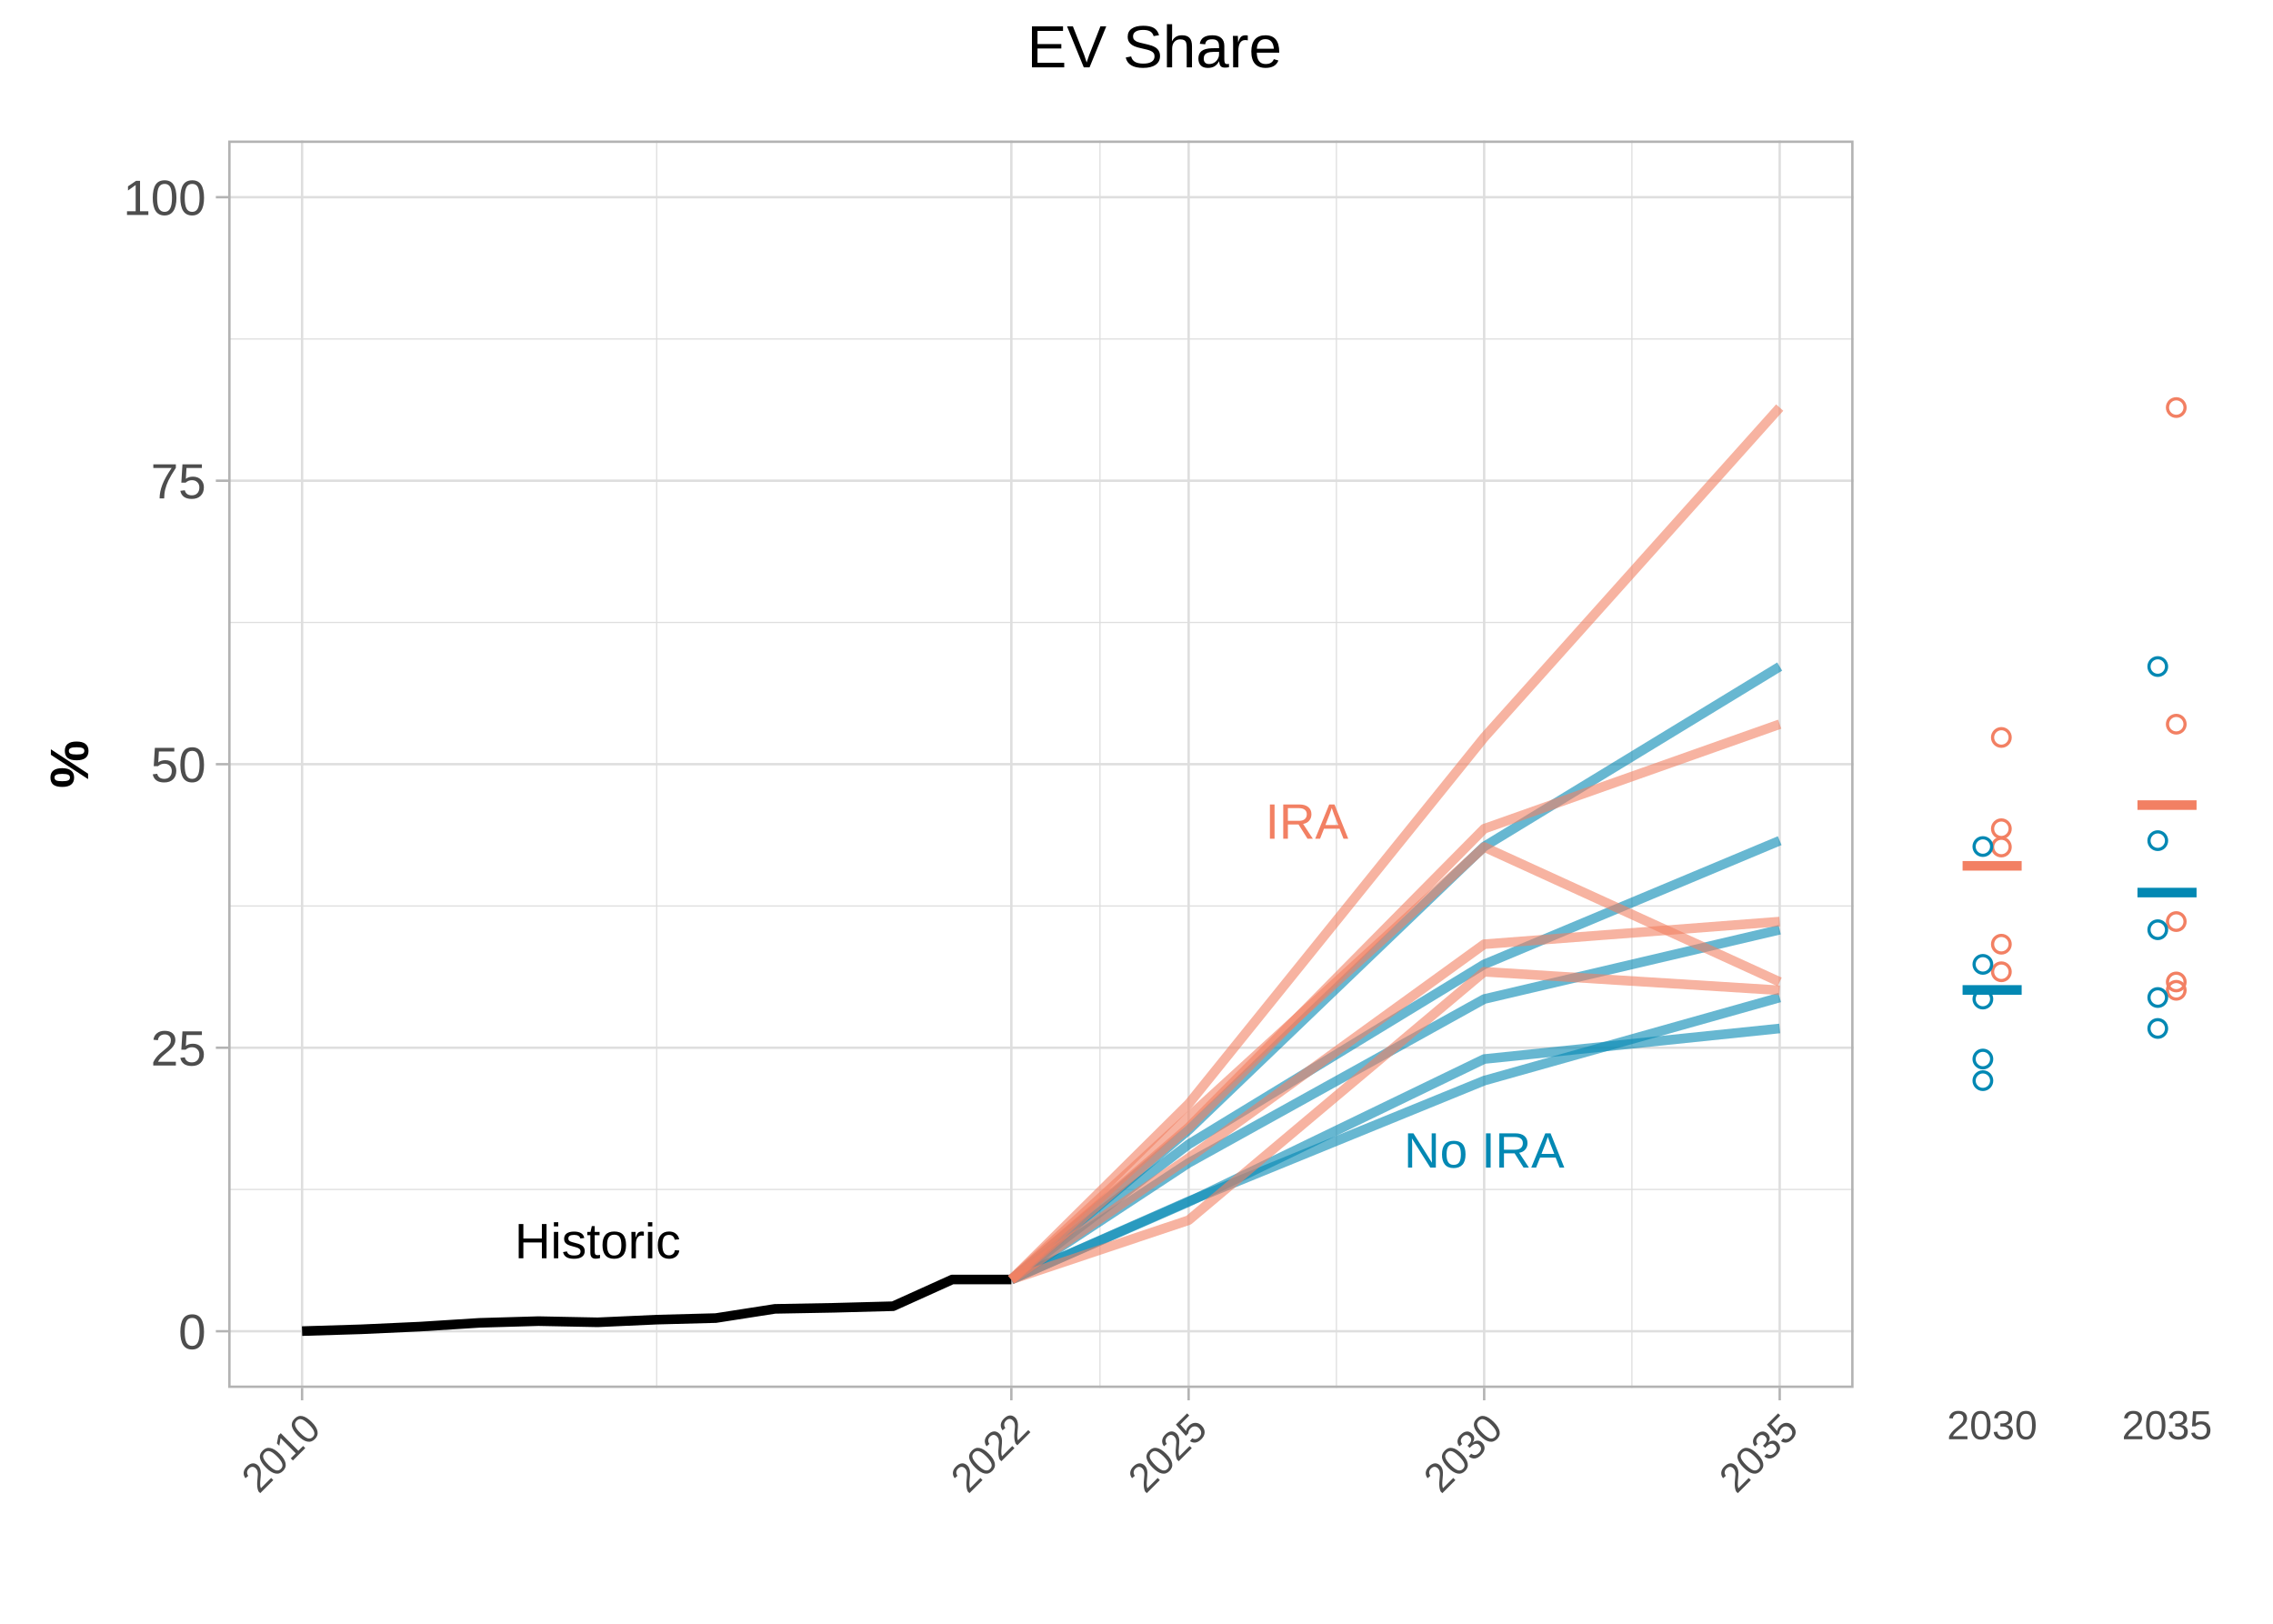
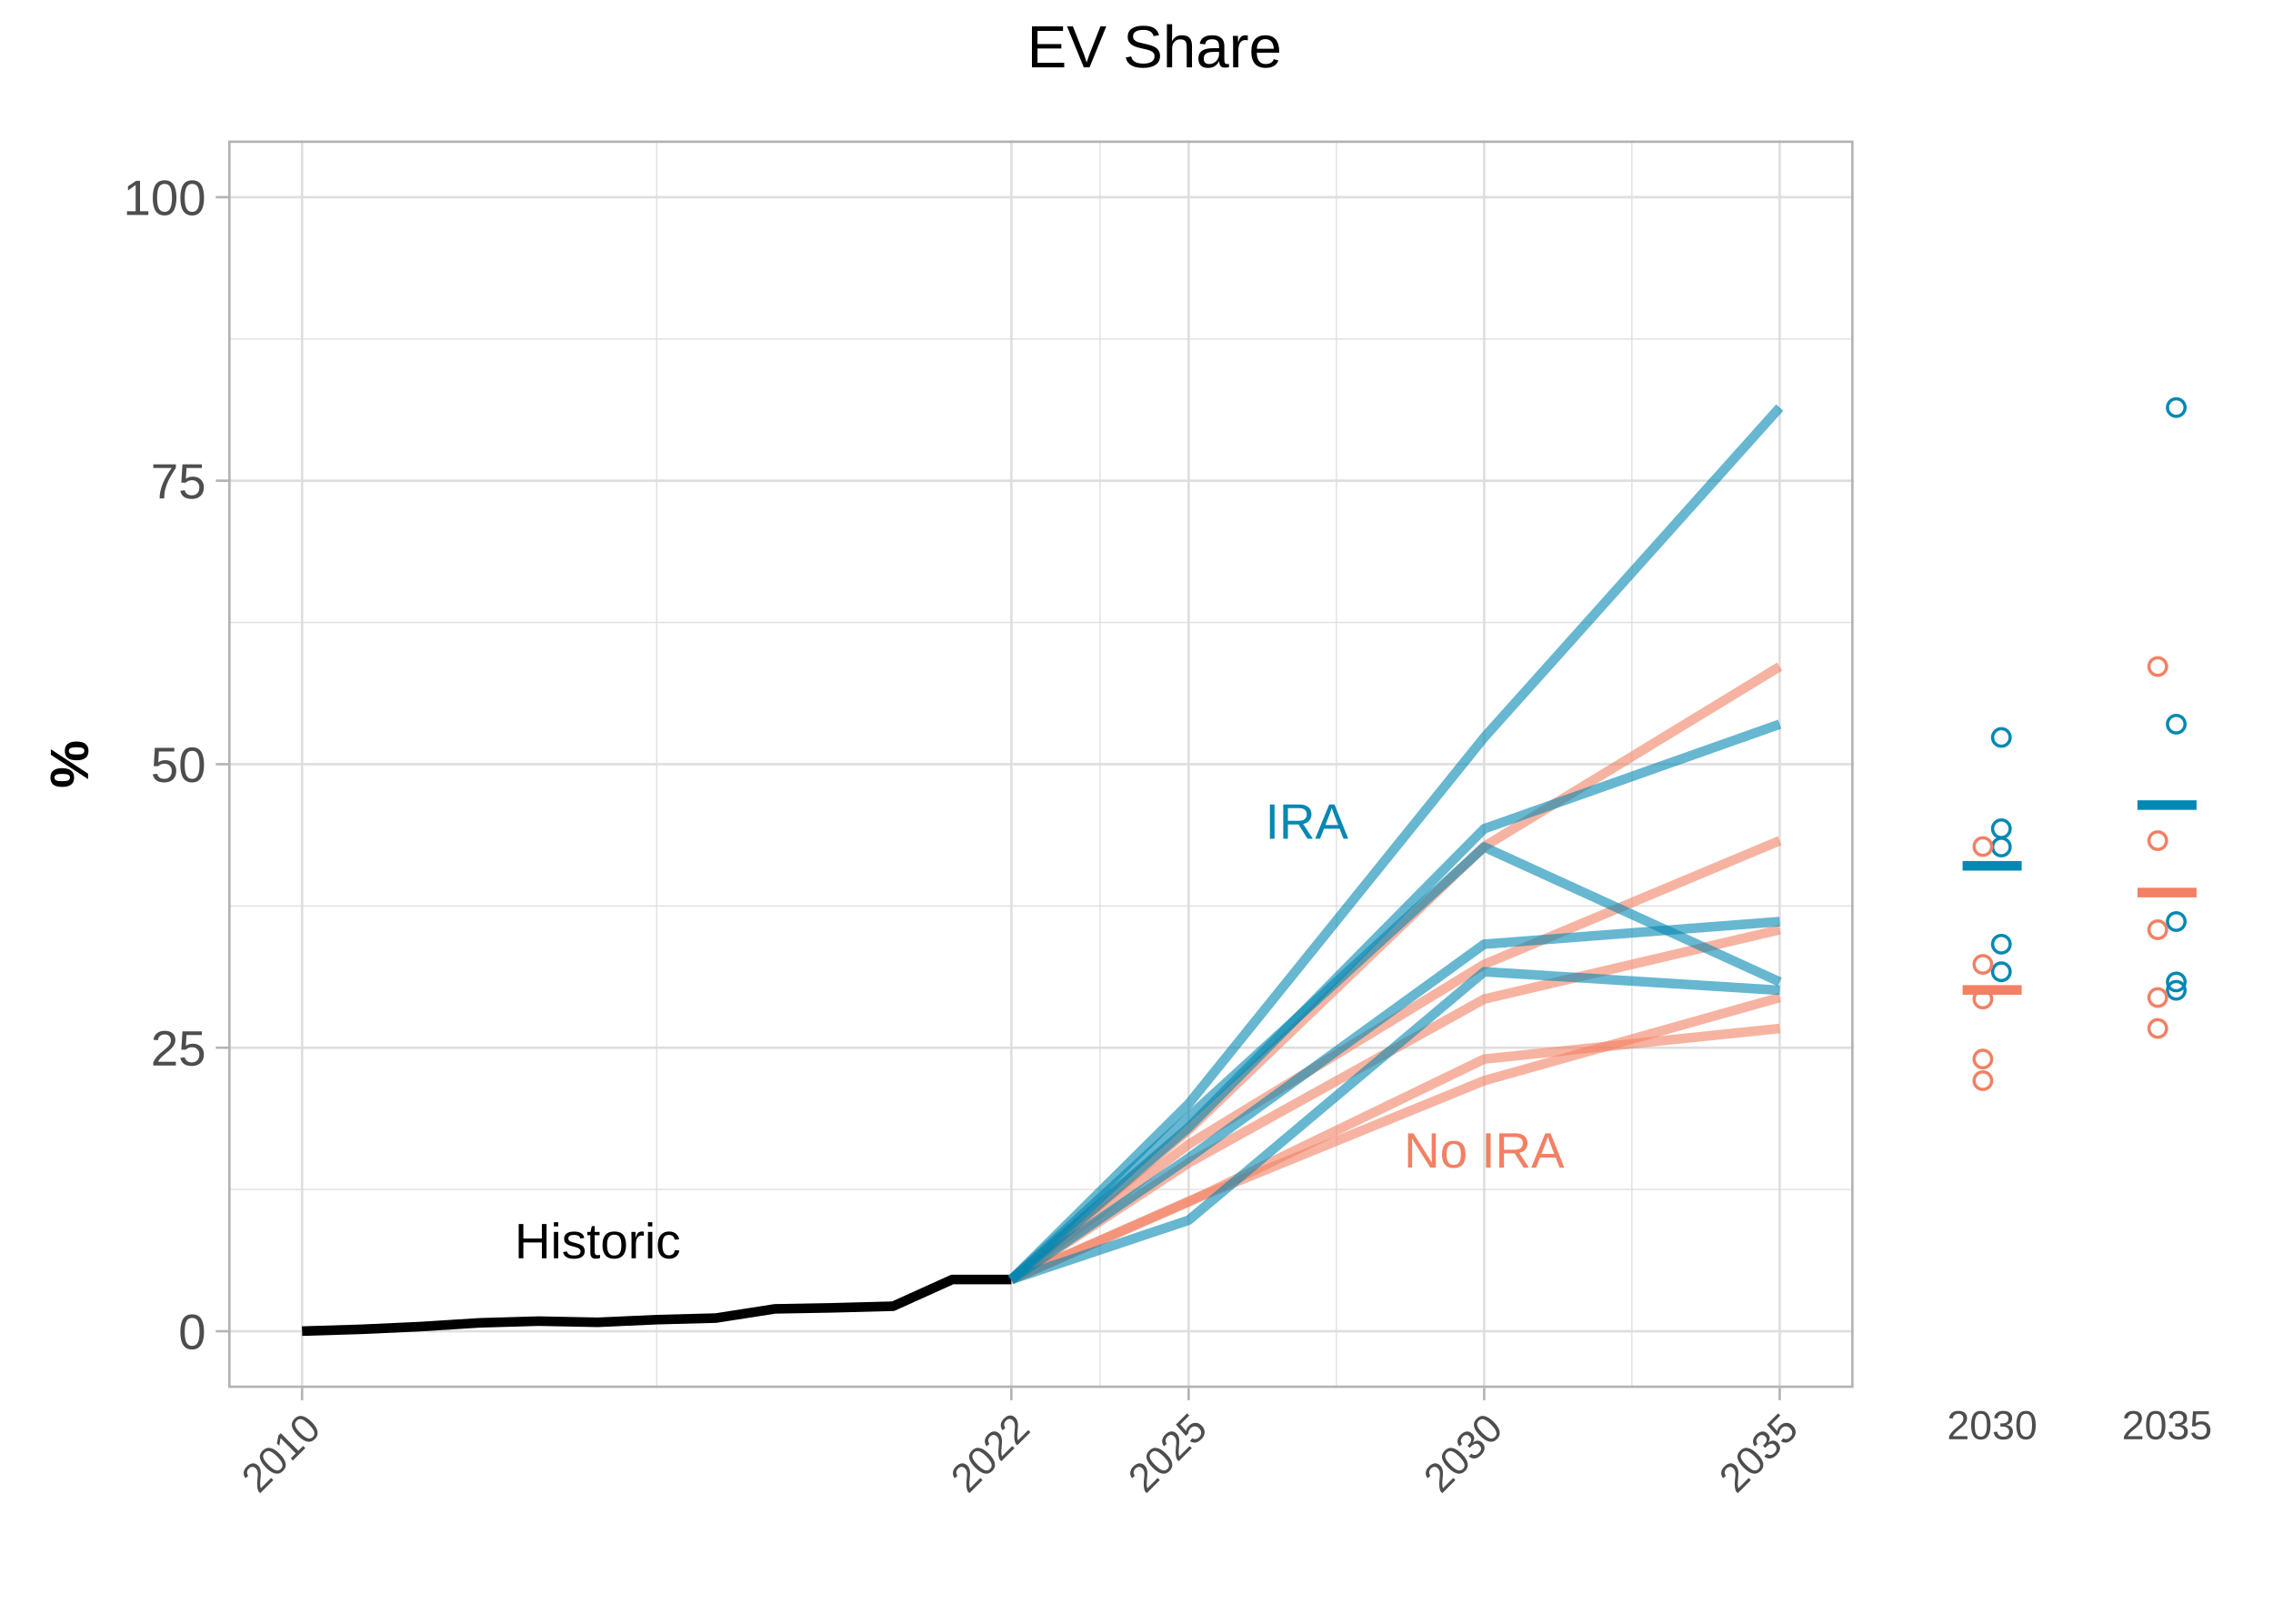
<svg xmlns="http://www.w3.org/2000/svg" class="svglite" width="504.00pt" height="360.00pt" viewBox="0 0 504.00 360.00">
  <defs>
    <style type="text/css">
    .svglite line, .svglite polyline, .svglite polygon, .svglite path, .svglite rect, .svglite circle {
      fill: none;
      stroke: #000000;
      stroke-linecap: round;
      stroke-linejoin: round;
      stroke-miterlimit: 10.00;
    }
    .svglite text {
      white-space: pre;
    }
  </style>
  </defs>
  <rect width="100%" height="100%" style="stroke: none; fill: #FFFFFF;" />
  <defs>
    <clipPath id="cpMC4wMHw1MDQuMDB8MC4wMHwzNjAuMDA=">
      <rect x="0.00" y="0.00" width="504.00" height="360.00" />
    </clipPath>
  </defs>
  <g clip-path="url(#cpMC4wMHw1MDQuMDB8MC4wMHwzNjAuMDA=)">
    <rect x="0.00" y="0.00" width="504.00" height="360.00" style="stroke-width: 1.07; stroke: #FFFFFF; fill: #FFFFFF;" />
  </g>
  <defs>
    <clipPath id="cpNS40OHw0MjAuOTZ8MjMuMTh8MzU0LjUy">
      <rect x="5.48" y="23.18" width="415.48" height="331.34" />
    </clipPath>
  </defs>
  <g clip-path="url(#cpNS40OHw0MjAuOTZ8MjMuMTh8MzU0LjUy)">
    <rect x="5.48" y="23.18" width="415.48" height="331.34" style="stroke-width: 1.07; stroke: #FFFFFF; fill: #FFFFFF;" />
  </g>
  <g clip-path="url(#cpMC4wMHw1MDQuMDB8MC4wMHwzNjAuMDA=)">
</g>
  <defs>
    <clipPath id="cpNTAuNjB8NDExLjAwfDMxLjE1fDMwNy43Mg==">
      <rect x="50.60" y="31.15" width="360.40" height="276.57" />
    </clipPath>
  </defs>
  <g clip-path="url(#cpNTAuNjB8NDExLjAwfDMxLjE1fDMwNy43Mg==)">
    <rect x="50.60" y="31.15" width="360.40" height="276.57" style="stroke-width: 1.07; stroke: none; fill: #FFFFFF;" />
    <polyline points="50.60,263.72 411.00,263.72 " style="stroke-width: 0.27; stroke: #DEDEDE; stroke-linecap: butt;" />
    <polyline points="50.60,200.86 411.00,200.86 " style="stroke-width: 0.27; stroke: #DEDEDE; stroke-linecap: butt;" />
    <polyline points="50.60,138.00 411.00,138.00 " style="stroke-width: 0.27; stroke: #DEDEDE; stroke-linecap: butt;" />
    <polyline points="50.60,75.15 411.00,75.15 " style="stroke-width: 0.27; stroke: #DEDEDE; stroke-linecap: butt;" />
    <polyline points="145.61,307.72 145.61,31.15 " style="stroke-width: 0.27; stroke: #DEDEDE; stroke-linecap: butt;" />
    <polyline points="243.90,307.72 243.90,31.15 " style="stroke-width: 0.27; stroke: #DEDEDE; stroke-linecap: butt;" />
    <polyline points="296.33,307.72 296.33,31.15 " style="stroke-width: 0.27; stroke: #DEDEDE; stroke-linecap: butt;" />
    <polyline points="361.85,307.72 361.85,31.15 " style="stroke-width: 0.27; stroke: #DEDEDE; stroke-linecap: butt;" />
    <polyline points="50.60,295.15 411.00,295.15 " style="stroke-width: 0.53; stroke: #DEDEDE; stroke-linecap: butt;" />
    <polyline points="50.60,232.29 411.00,232.29 " style="stroke-width: 0.53; stroke: #DEDEDE; stroke-linecap: butt;" />
    <polyline points="50.60,169.43 411.00,169.43 " style="stroke-width: 0.53; stroke: #DEDEDE; stroke-linecap: butt;" />
    <polyline points="50.60,106.58 411.00,106.58 " style="stroke-width: 0.53; stroke: #DEDEDE; stroke-linecap: butt;" />
    <polyline points="50.60,43.72 411.00,43.72 " style="stroke-width: 0.53; stroke: #DEDEDE; stroke-linecap: butt;" />
    <polyline points="66.98,307.72 66.98,31.15 " style="stroke-width: 0.53; stroke: #DEDEDE; stroke-linecap: butt;" />
    <polyline points="224.25,307.72 224.25,31.15 " style="stroke-width: 0.53; stroke: #DEDEDE; stroke-linecap: butt;" />
    <polyline points="263.56,307.72 263.56,31.15 " style="stroke-width: 0.53; stroke: #DEDEDE; stroke-linecap: butt;" />
    <polyline points="329.09,307.72 329.09,31.15 " style="stroke-width: 0.53; stroke: #DEDEDE; stroke-linecap: butt;" />
    <polyline points="394.62,307.72 394.62,31.15 " style="stroke-width: 0.53; stroke: #DEDEDE; stroke-linecap: butt;" />
    <polyline points="66.98,295.12 80.08,294.72 93.19,294.12 106.30,293.29 119.40,292.91 132.51,293.17 145.61,292.58 158.72,292.23 171.82,290.19 184.93,289.95 198.03,289.60 211.14,283.68 224.25,283.68 " style="stroke-width: 2.13; stroke-linecap: butt;" />
-     <polyline points="224.25,283.68 263.56,257.83 329.09,221.50 394.62,206.13 " style="stroke-width: 2.13; stroke: #0388B3; stroke-opacity: 0.60; stroke-linecap: butt;" />
-     <polyline points="224.25,283.68 263.56,266.48 329.09,234.80 394.62,228.02 " style="stroke-width: 2.13; stroke: #0388B3; stroke-opacity: 0.60; stroke-linecap: butt;" />
-     <polyline points="224.25,283.68 263.56,266.33 329.09,239.59 394.62,221.16 " style="stroke-width: 2.13; stroke: #0388B3; stroke-opacity: 0.60; stroke-linecap: butt;" />
-     <polyline points="224.25,283.68 263.56,253.71 329.09,213.81 394.62,186.38 " style="stroke-width: 2.13; stroke: #0388B3; stroke-opacity: 0.60; stroke-linecap: butt;" />
-     <polyline points="224.25,283.68 263.56,250.52 329.09,187.69 394.62,147.78 " style="stroke-width: 2.13; stroke: #0388B3; stroke-opacity: 0.60; stroke-linecap: butt;" />
-     <polyline points="224.25,283.68 263.56,256.75 329.09,209.34 394.62,204.32 " style="stroke-width: 2.13; stroke: #F28063; stroke-opacity: 0.60; stroke-linecap: butt;" />
-     <polyline points="224.25,283.68 263.56,247.63 329.09,187.79 394.62,217.71 " style="stroke-width: 2.13; stroke: #F28063; stroke-opacity: 0.60; stroke-linecap: butt;" />
-     <polyline points="224.25,283.68 263.56,270.53 329.09,215.45 394.62,219.56 " style="stroke-width: 2.13; stroke: #F28063; stroke-opacity: 0.60; stroke-linecap: butt;" />
-     <polyline points="224.25,283.68 263.56,249.97 329.09,183.74 394.62,160.56 " style="stroke-width: 2.13; stroke: #F28063; stroke-opacity: 0.60; stroke-linecap: butt;" />
-     <polyline points="224.25,283.68 263.56,244.74 329.09,163.50 394.62,90.36 " style="stroke-width: 2.13; stroke: #F28063; stroke-opacity: 0.60; stroke-linecap: butt;" />
+     <polyline points="224.25,283.68 263.56,257.83 329.09,221.50 394.62,206.13 " style="stroke-width: 2.13; stroke: #F28063; stroke-opacity: 0.60; stroke-linecap: butt;" />
+     <polyline points="224.25,283.68 263.56,266.48 329.09,234.80 394.62,228.02 " style="stroke-width: 2.13; stroke: #F28063; stroke-opacity: 0.60; stroke-linecap: butt;" />
+     <polyline points="224.25,283.68 263.56,266.33 329.09,239.59 394.62,221.16 " style="stroke-width: 2.13; stroke: #F28063; stroke-opacity: 0.60; stroke-linecap: butt;" />
+     <polyline points="224.25,283.68 263.56,253.71 329.09,213.81 394.62,186.38 " style="stroke-width: 2.13; stroke: #F28063; stroke-opacity: 0.60; stroke-linecap: butt;" />
+     <polyline points="224.25,283.68 263.56,250.52 329.09,187.69 394.62,147.78 " style="stroke-width: 2.13; stroke: #F28063; stroke-opacity: 0.60; stroke-linecap: butt;" />
+     <polyline points="224.25,283.68 263.56,256.75 329.09,209.34 394.62,204.32 " style="stroke-width: 2.13; stroke: #0388B3; stroke-opacity: 0.60; stroke-linecap: butt;" />
+     <polyline points="224.25,283.68 263.56,247.63 329.09,187.79 394.62,217.71 " style="stroke-width: 2.13; stroke: #0388B3; stroke-opacity: 0.60; stroke-linecap: butt;" />
+     <polyline points="224.25,283.68 263.56,270.53 329.09,215.45 394.62,219.56 " style="stroke-width: 2.13; stroke: #0388B3; stroke-opacity: 0.60; stroke-linecap: butt;" />
+     <polyline points="224.25,283.68 263.56,249.97 329.09,183.74 394.62,160.56 " style="stroke-width: 2.13; stroke: #0388B3; stroke-opacity: 0.60; stroke-linecap: butt;" />
+     <polyline points="224.25,283.68 263.56,244.74 329.09,163.50 394.62,90.36 " style="stroke-width: 2.13; stroke: #0388B3; stroke-opacity: 0.60; stroke-linecap: butt;" />
    <text x="132.51" y="278.98" text-anchor="middle" style="font-size: 11.04px; font-family: &quot;Arial&quot;;" textLength="36.76px" lengthAdjust="spacingAndGlyphs">Historic</text>
-     <text x="329.09" y="258.87" text-anchor="middle" style="font-size: 11.04px;fill: #0388B3; font-family: &quot;Arial&quot;;" textLength="35.55px" lengthAdjust="spacingAndGlyphs">No IRA</text>
-     <text x="289.77" y="185.95" text-anchor="middle" style="font-size: 11.04px;fill: #F28063; font-family: &quot;Arial&quot;;" textLength="18.39px" lengthAdjust="spacingAndGlyphs">IRA</text>
+     <text x="329.09" y="258.87" text-anchor="middle" style="font-size: 11.04px;fill: #F28063; font-family: &quot;Arial&quot;;" textLength="35.55px" lengthAdjust="spacingAndGlyphs">No IRA</text>
+     <text x="289.77" y="185.95" text-anchor="middle" style="font-size: 11.04px;fill: #0388B3; font-family: &quot;Arial&quot;;" textLength="18.39px" lengthAdjust="spacingAndGlyphs">IRA</text>
    <rect x="50.60" y="31.15" width="360.40" height="276.57" style="stroke-width: 1.07; stroke: #B3B3B3;" />
  </g>
  <g clip-path="url(#cpMC4wMHw1MDQuMDB8MC4wMHwzNjAuMDA=)">
    <text x="45.67" y="299.09" text-anchor="end" style="font-size: 11.00px;fill: #4D4D4D; font-family: &quot;Arial&quot;;" textLength="6.12px" lengthAdjust="spacingAndGlyphs">0</text>
    <text x="45.67" y="236.23" text-anchor="end" style="font-size: 11.00px;fill: #4D4D4D; font-family: &quot;Arial&quot;;" textLength="12.24px" lengthAdjust="spacingAndGlyphs">25</text>
    <text x="45.67" y="173.37" text-anchor="end" style="font-size: 11.00px;fill: #4D4D4D; font-family: &quot;Arial&quot;;" textLength="12.24px" lengthAdjust="spacingAndGlyphs">50</text>
    <text x="45.67" y="110.51" text-anchor="end" style="font-size: 11.00px;fill: #4D4D4D; font-family: &quot;Arial&quot;;" textLength="12.24px" lengthAdjust="spacingAndGlyphs">75</text>
    <text x="45.67" y="47.66" text-anchor="end" style="font-size: 11.00px;fill: #4D4D4D; font-family: &quot;Arial&quot;;" textLength="18.36px" lengthAdjust="spacingAndGlyphs">100</text>
    <polyline points="47.86,295.15 50.60,295.15 " style="stroke-width: 0.53; stroke: #B3B3B3; stroke-linecap: butt;" />
    <polyline points="47.86,232.29 50.60,232.29 " style="stroke-width: 0.53; stroke: #B3B3B3; stroke-linecap: butt;" />
    <polyline points="47.86,169.43 50.60,169.43 " style="stroke-width: 0.53; stroke: #B3B3B3; stroke-linecap: butt;" />
    <polyline points="47.86,106.58 50.60,106.58 " style="stroke-width: 0.53; stroke: #B3B3B3; stroke-linecap: butt;" />
    <polyline points="47.86,43.72 50.60,43.72 " style="stroke-width: 0.53; stroke: #B3B3B3; stroke-linecap: butt;" />
    <polyline points="66.98,310.46 66.98,307.72 " style="stroke-width: 0.53; stroke: #B3B3B3; stroke-linecap: butt;" />
    <polyline points="224.25,310.46 224.25,307.72 " style="stroke-width: 0.53; stroke: #B3B3B3; stroke-linecap: butt;" />
    <polyline points="263.56,310.46 263.56,307.72 " style="stroke-width: 0.53; stroke: #B3B3B3; stroke-linecap: butt;" />
    <polyline points="329.09,310.46 329.09,307.72 " style="stroke-width: 0.53; stroke: #B3B3B3; stroke-linecap: butt;" />
    <polyline points="394.62,310.46 394.62,307.72 " style="stroke-width: 0.53; stroke: #B3B3B3; stroke-linecap: butt;" />
    <text transform="translate(71.54,317.21) rotate(-45)" text-anchor="end" style="font-size: 9.00px;fill: #4D4D4D; font-family: &quot;Arial&quot;;" textLength="20.02px" lengthAdjust="spacingAndGlyphs">2010</text>
    <text transform="translate(228.80,317.21) rotate(-45)" text-anchor="end" style="font-size: 9.00px;fill: #4D4D4D; font-family: &quot;Arial&quot;;" textLength="20.02px" lengthAdjust="spacingAndGlyphs">2022</text>
    <text transform="translate(268.12,317.21) rotate(-45)" text-anchor="end" style="font-size: 9.00px;fill: #4D4D4D; font-family: &quot;Arial&quot;;" textLength="20.02px" lengthAdjust="spacingAndGlyphs">2025</text>
    <text transform="translate(333.65,317.21) rotate(-45)" text-anchor="end" style="font-size: 9.00px;fill: #4D4D4D; font-family: &quot;Arial&quot;;" textLength="20.02px" lengthAdjust="spacingAndGlyphs">2030</text>
    <text transform="translate(399.17,317.21) rotate(-45)" text-anchor="end" style="font-size: 9.00px;fill: #4D4D4D; font-family: &quot;Arial&quot;;" textLength="20.02px" lengthAdjust="spacingAndGlyphs">2035</text>
    <text transform="translate(19.53,169.43) rotate(-90)" text-anchor="middle" style="font-size: 12.00px; font-weight: bold; font-family: &quot;Arial&quot;;" textLength="10.67px" lengthAdjust="spacingAndGlyphs">%</text>
  </g>
  <defs>
    <clipPath id="cpNDIwLjk2fDQ1OS43NHwyMy4xOHwzNTQuNTI=">
      <rect x="420.96" y="23.18" width="38.78" height="331.34" />
    </clipPath>
  </defs>
  <g clip-path="url(#cpNDIwLjk2fDQ1OS43NHwyMy4xOHwzNTQuNTI=)">
    <rect x="420.96" y="23.18" width="38.78" height="331.34" style="stroke-width: 1.07; stroke: #FFFFFF; fill: #FFFFFF;" />
  </g>
  <g clip-path="url(#cpMC4wMHw1MDQuMDB8MC4wMHwzNjAuMDA=)">
</g>
  <defs>
    <clipPath id="cpNDIzLjcwfDQ1OS43NHwzMS4xNXwzMDcuNzI=">
      <rect x="423.70" y="31.15" width="36.04" height="276.57" />
    </clipPath>
  </defs>
  <g clip-path="url(#cpNDIzLjcwfDQ1OS43NHwzMS4xNXwzMDcuNzI=)">
    <rect x="423.70" y="31.15" width="36.04" height="276.57" style="stroke-width: 1.07; stroke: none; fill: #FFFFFF;" />
-     <circle cx="443.77" cy="209.34" r="1.95" style="stroke-width: 0.71; stroke: #F28063;" />
-     <circle cx="443.77" cy="187.79" r="1.95" style="stroke-width: 0.71; stroke: #F28063;" />
-     <circle cx="443.77" cy="215.45" r="1.95" style="stroke-width: 0.71; stroke: #F28063;" />
-     <circle cx="443.77" cy="183.74" r="1.95" style="stroke-width: 0.71; stroke: #F28063;" />
-     <circle cx="443.77" cy="163.50" r="1.95" style="stroke-width: 0.71; stroke: #F28063;" />
-     <circle cx="439.67" cy="221.50" r="1.95" style="stroke-width: 0.71; stroke: #0388B3;" />
-     <circle cx="439.67" cy="234.80" r="1.95" style="stroke-width: 0.71; stroke: #0388B3;" />
-     <circle cx="439.67" cy="239.59" r="1.95" style="stroke-width: 0.71; stroke: #0388B3;" />
-     <circle cx="439.67" cy="213.81" r="1.95" style="stroke-width: 0.71; stroke: #0388B3;" />
-     <circle cx="439.67" cy="187.69" r="1.95" style="stroke-width: 0.71; stroke: #0388B3;" />
-     <line x1="435.17" y1="219.48" x2="448.27" y2="219.48" style="stroke-width: 2.13; stroke: #0388B3; stroke-linecap: butt;" />
-     <line x1="435.17" y1="191.96" x2="448.27" y2="191.96" style="stroke-width: 2.13; stroke: #F28063; stroke-linecap: butt;" />
+     <circle cx="443.77" cy="209.34" r="1.95" style="stroke-width: 0.71; stroke: #0388B3;" />
+     <circle cx="443.77" cy="187.79" r="1.95" style="stroke-width: 0.71; stroke: #0388B3;" />
+     <circle cx="443.77" cy="215.45" r="1.95" style="stroke-width: 0.71; stroke: #0388B3;" />
+     <circle cx="443.77" cy="183.74" r="1.95" style="stroke-width: 0.71; stroke: #0388B3;" />
+     <circle cx="443.77" cy="163.50" r="1.95" style="stroke-width: 0.71; stroke: #0388B3;" />
+     <circle cx="439.67" cy="221.50" r="1.95" style="stroke-width: 0.71; stroke: #F28063;" />
+     <circle cx="439.67" cy="234.80" r="1.95" style="stroke-width: 0.71; stroke: #F28063;" />
+     <circle cx="439.67" cy="239.59" r="1.95" style="stroke-width: 0.71; stroke: #F28063;" />
+     <circle cx="439.67" cy="213.81" r="1.95" style="stroke-width: 0.71; stroke: #F28063;" />
+     <circle cx="439.67" cy="187.69" r="1.95" style="stroke-width: 0.71; stroke: #F28063;" />
+     <line x1="435.17" y1="219.48" x2="448.27" y2="219.48" style="stroke-width: 2.13; stroke: #F28063; stroke-linecap: butt;" />
+     <line x1="435.17" y1="191.96" x2="448.27" y2="191.96" style="stroke-width: 2.13; stroke: #0388B3; stroke-linecap: butt;" />
  </g>
  <g clip-path="url(#cpMC4wMHw1MDQuMDB8MC4wMHwzNjAuMDA=)">
    <text x="441.72" y="319.09" text-anchor="middle" style="font-size: 9.00px;fill: #4D4D4D; font-family: &quot;Arial&quot;;" textLength="20.02px" lengthAdjust="spacingAndGlyphs">2030</text>
  </g>
  <defs>
    <clipPath id="cpNDU5Ljc0fDQ5OC41MnwyMy4xOHwzNTQuNTI=">
      <rect x="459.74" y="23.18" width="38.78" height="331.34" />
    </clipPath>
  </defs>
  <g clip-path="url(#cpNDU5Ljc0fDQ5OC41MnwyMy4xOHwzNTQuNTI=)">
    <rect x="459.74" y="23.18" width="38.78" height="331.34" style="stroke-width: 1.07; stroke: #FFFFFF; fill: #FFFFFF;" />
  </g>
  <g clip-path="url(#cpMC4wMHw1MDQuMDB8MC4wMHwzNjAuMDA=)">
</g>
  <defs>
    <clipPath id="cpNDYyLjQ4fDQ5OC41MnwzMS4xNXwzMDcuNzI=">
      <rect x="462.48" y="31.15" width="36.04" height="276.57" />
    </clipPath>
  </defs>
  <g clip-path="url(#cpNDYyLjQ4fDQ5OC41MnwzMS4xNXwzMDcuNzI=)">
    <rect x="462.48" y="31.15" width="36.04" height="276.57" style="stroke-width: 1.07; stroke: none; fill: #FFFFFF;" />
-     <circle cx="482.55" cy="204.32" r="1.95" style="stroke-width: 0.71; stroke: #F28063;" />
-     <circle cx="482.55" cy="217.71" r="1.95" style="stroke-width: 0.71; stroke: #F28063;" />
-     <circle cx="482.55" cy="219.56" r="1.95" style="stroke-width: 0.71; stroke: #F28063;" />
-     <circle cx="482.55" cy="160.56" r="1.95" style="stroke-width: 0.71; stroke: #F28063;" />
-     <circle cx="482.55" cy="90.36" r="1.95" style="stroke-width: 0.71; stroke: #F28063;" />
-     <circle cx="478.45" cy="206.13" r="1.95" style="stroke-width: 0.71; stroke: #0388B3;" />
-     <circle cx="478.45" cy="228.02" r="1.95" style="stroke-width: 0.71; stroke: #0388B3;" />
-     <circle cx="478.45" cy="221.16" r="1.95" style="stroke-width: 0.71; stroke: #0388B3;" />
-     <circle cx="478.45" cy="186.38" r="1.95" style="stroke-width: 0.71; stroke: #0388B3;" />
-     <circle cx="478.45" cy="147.78" r="1.95" style="stroke-width: 0.71; stroke: #0388B3;" />
-     <line x1="473.95" y1="197.89" x2="487.05" y2="197.89" style="stroke-width: 2.13; stroke: #0388B3; stroke-linecap: butt;" />
-     <line x1="473.95" y1="178.50" x2="487.05" y2="178.50" style="stroke-width: 2.13; stroke: #F28063; stroke-linecap: butt;" />
+     <circle cx="482.55" cy="204.32" r="1.95" style="stroke-width: 0.71; stroke: #0388B3;" />
+     <circle cx="482.55" cy="217.71" r="1.95" style="stroke-width: 0.71; stroke: #0388B3;" />
+     <circle cx="482.55" cy="219.56" r="1.95" style="stroke-width: 0.71; stroke: #0388B3;" />
+     <circle cx="482.55" cy="160.56" r="1.95" style="stroke-width: 0.71; stroke: #0388B3;" />
+     <circle cx="482.55" cy="90.36" r="1.95" style="stroke-width: 0.71; stroke: #0388B3;" />
+     <circle cx="478.45" cy="206.13" r="1.95" style="stroke-width: 0.71; stroke: #F28063;" />
+     <circle cx="478.45" cy="228.02" r="1.95" style="stroke-width: 0.71; stroke: #F28063;" />
+     <circle cx="478.45" cy="221.16" r="1.95" style="stroke-width: 0.71; stroke: #F28063;" />
+     <circle cx="478.45" cy="186.38" r="1.95" style="stroke-width: 0.71; stroke: #F28063;" />
+     <circle cx="478.45" cy="147.78" r="1.95" style="stroke-width: 0.71; stroke: #F28063;" />
+     <line x1="473.95" y1="197.89" x2="487.05" y2="197.89" style="stroke-width: 2.13; stroke: #F28063; stroke-linecap: butt;" />
+     <line x1="473.95" y1="178.50" x2="487.05" y2="178.50" style="stroke-width: 2.13; stroke: #0388B3; stroke-linecap: butt;" />
  </g>
  <g clip-path="url(#cpMC4wMHw1MDQuMDB8MC4wMHwzNjAuMDA=)">
    <text x="480.50" y="319.09" text-anchor="middle" style="font-size: 9.00px;fill: #4D4D4D; font-family: &quot;Arial&quot;;" textLength="20.02px" lengthAdjust="spacingAndGlyphs">2035</text>
    <text x="255.99" y="14.93" text-anchor="middle" style="font-size: 13.20px; font-family: &quot;Arial&quot;;" textLength="56.46px" lengthAdjust="spacingAndGlyphs">EV Share</text>
  </g>
</svg>
